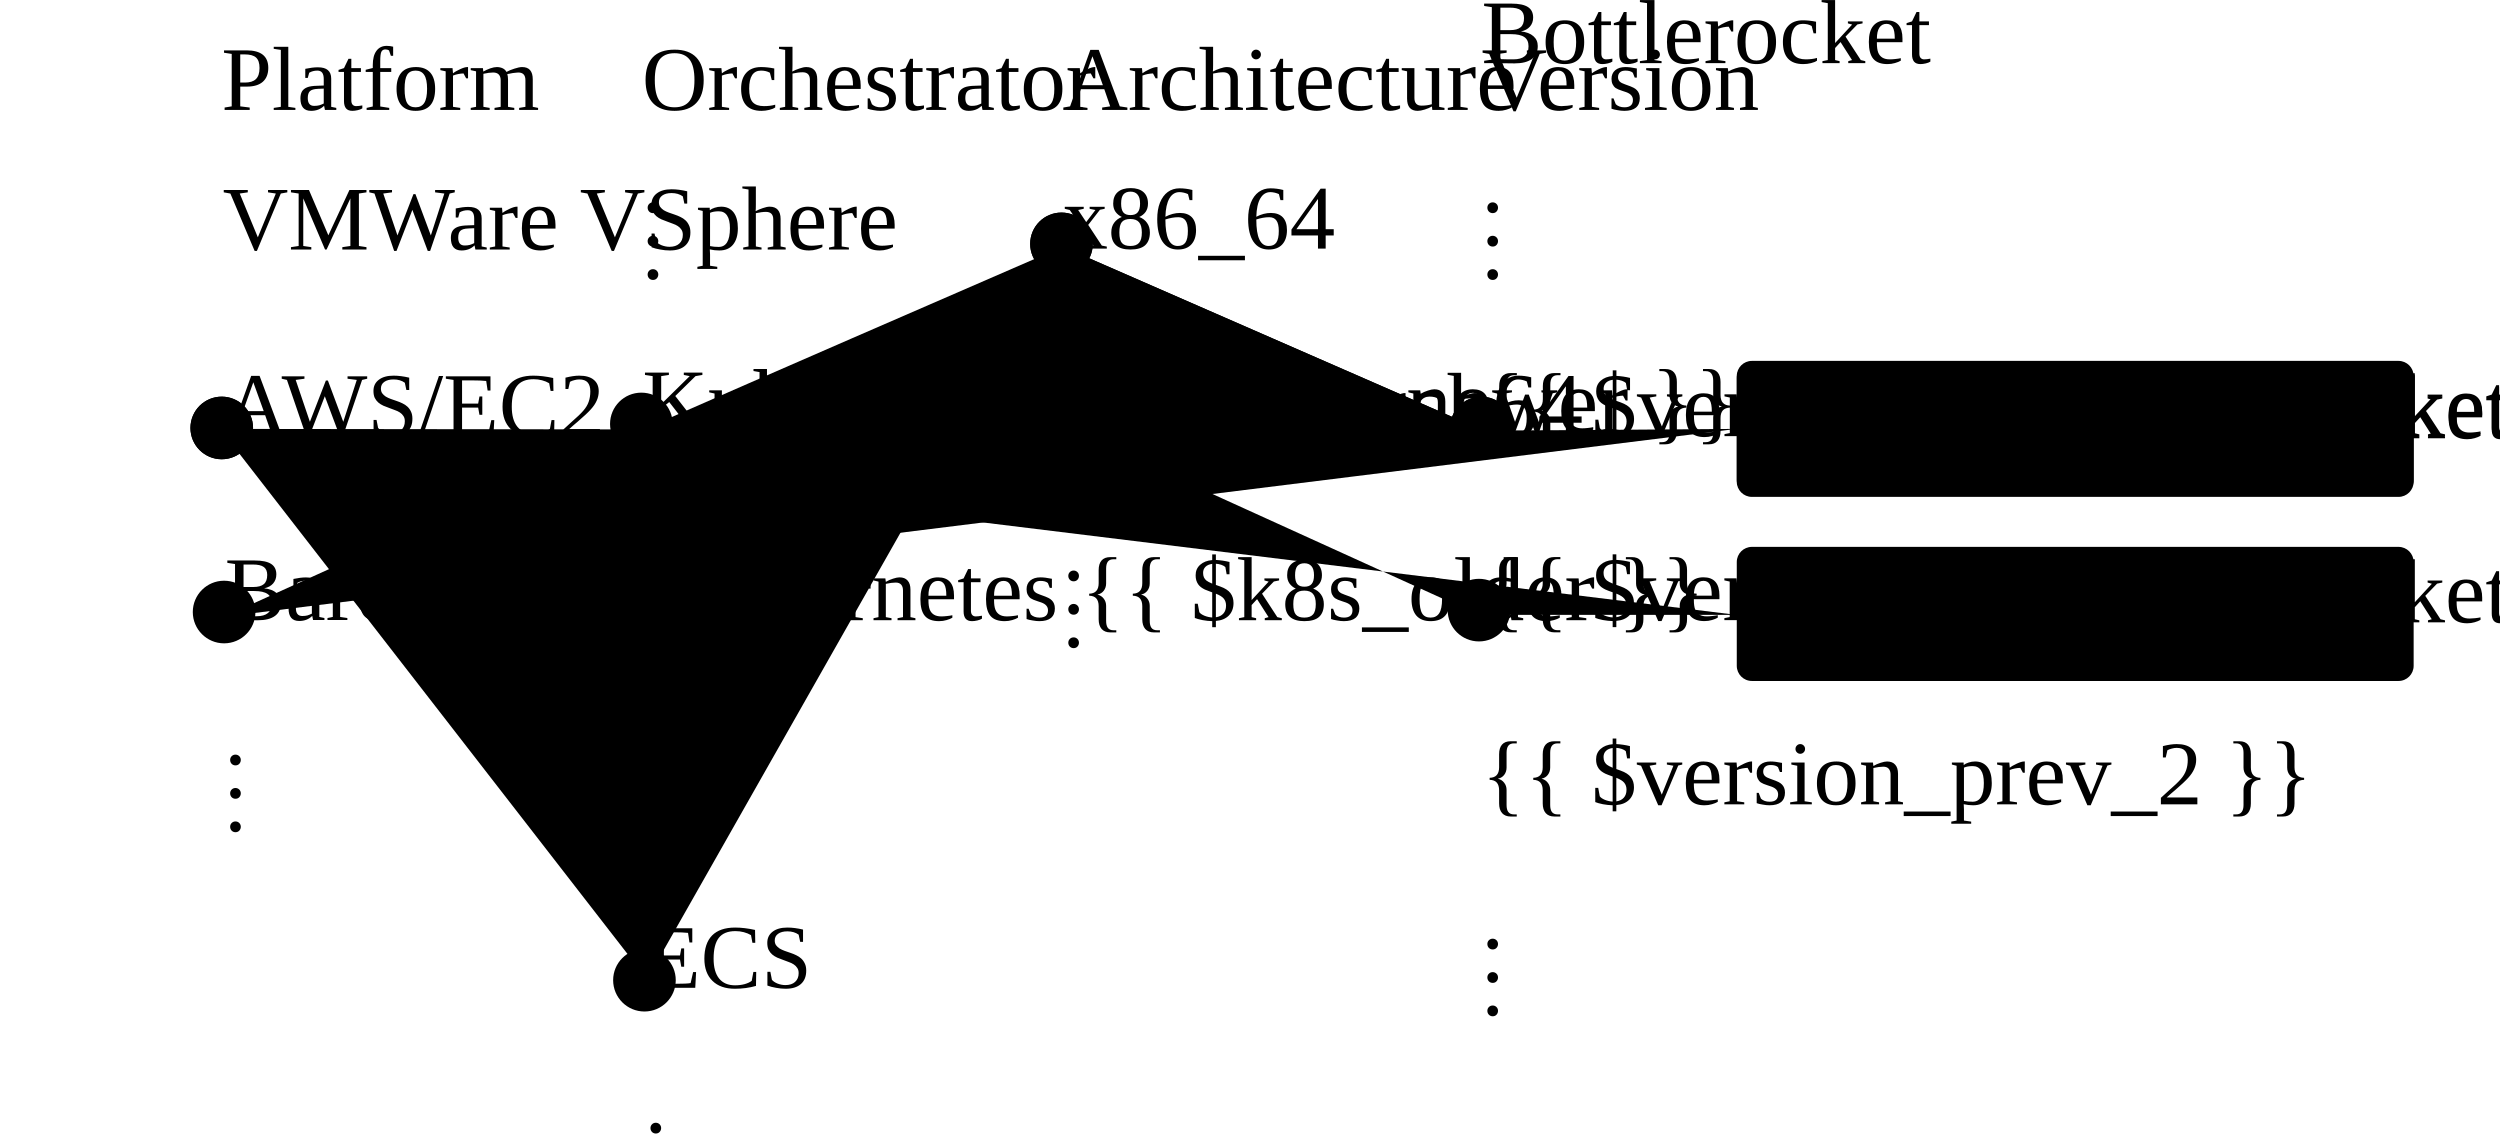
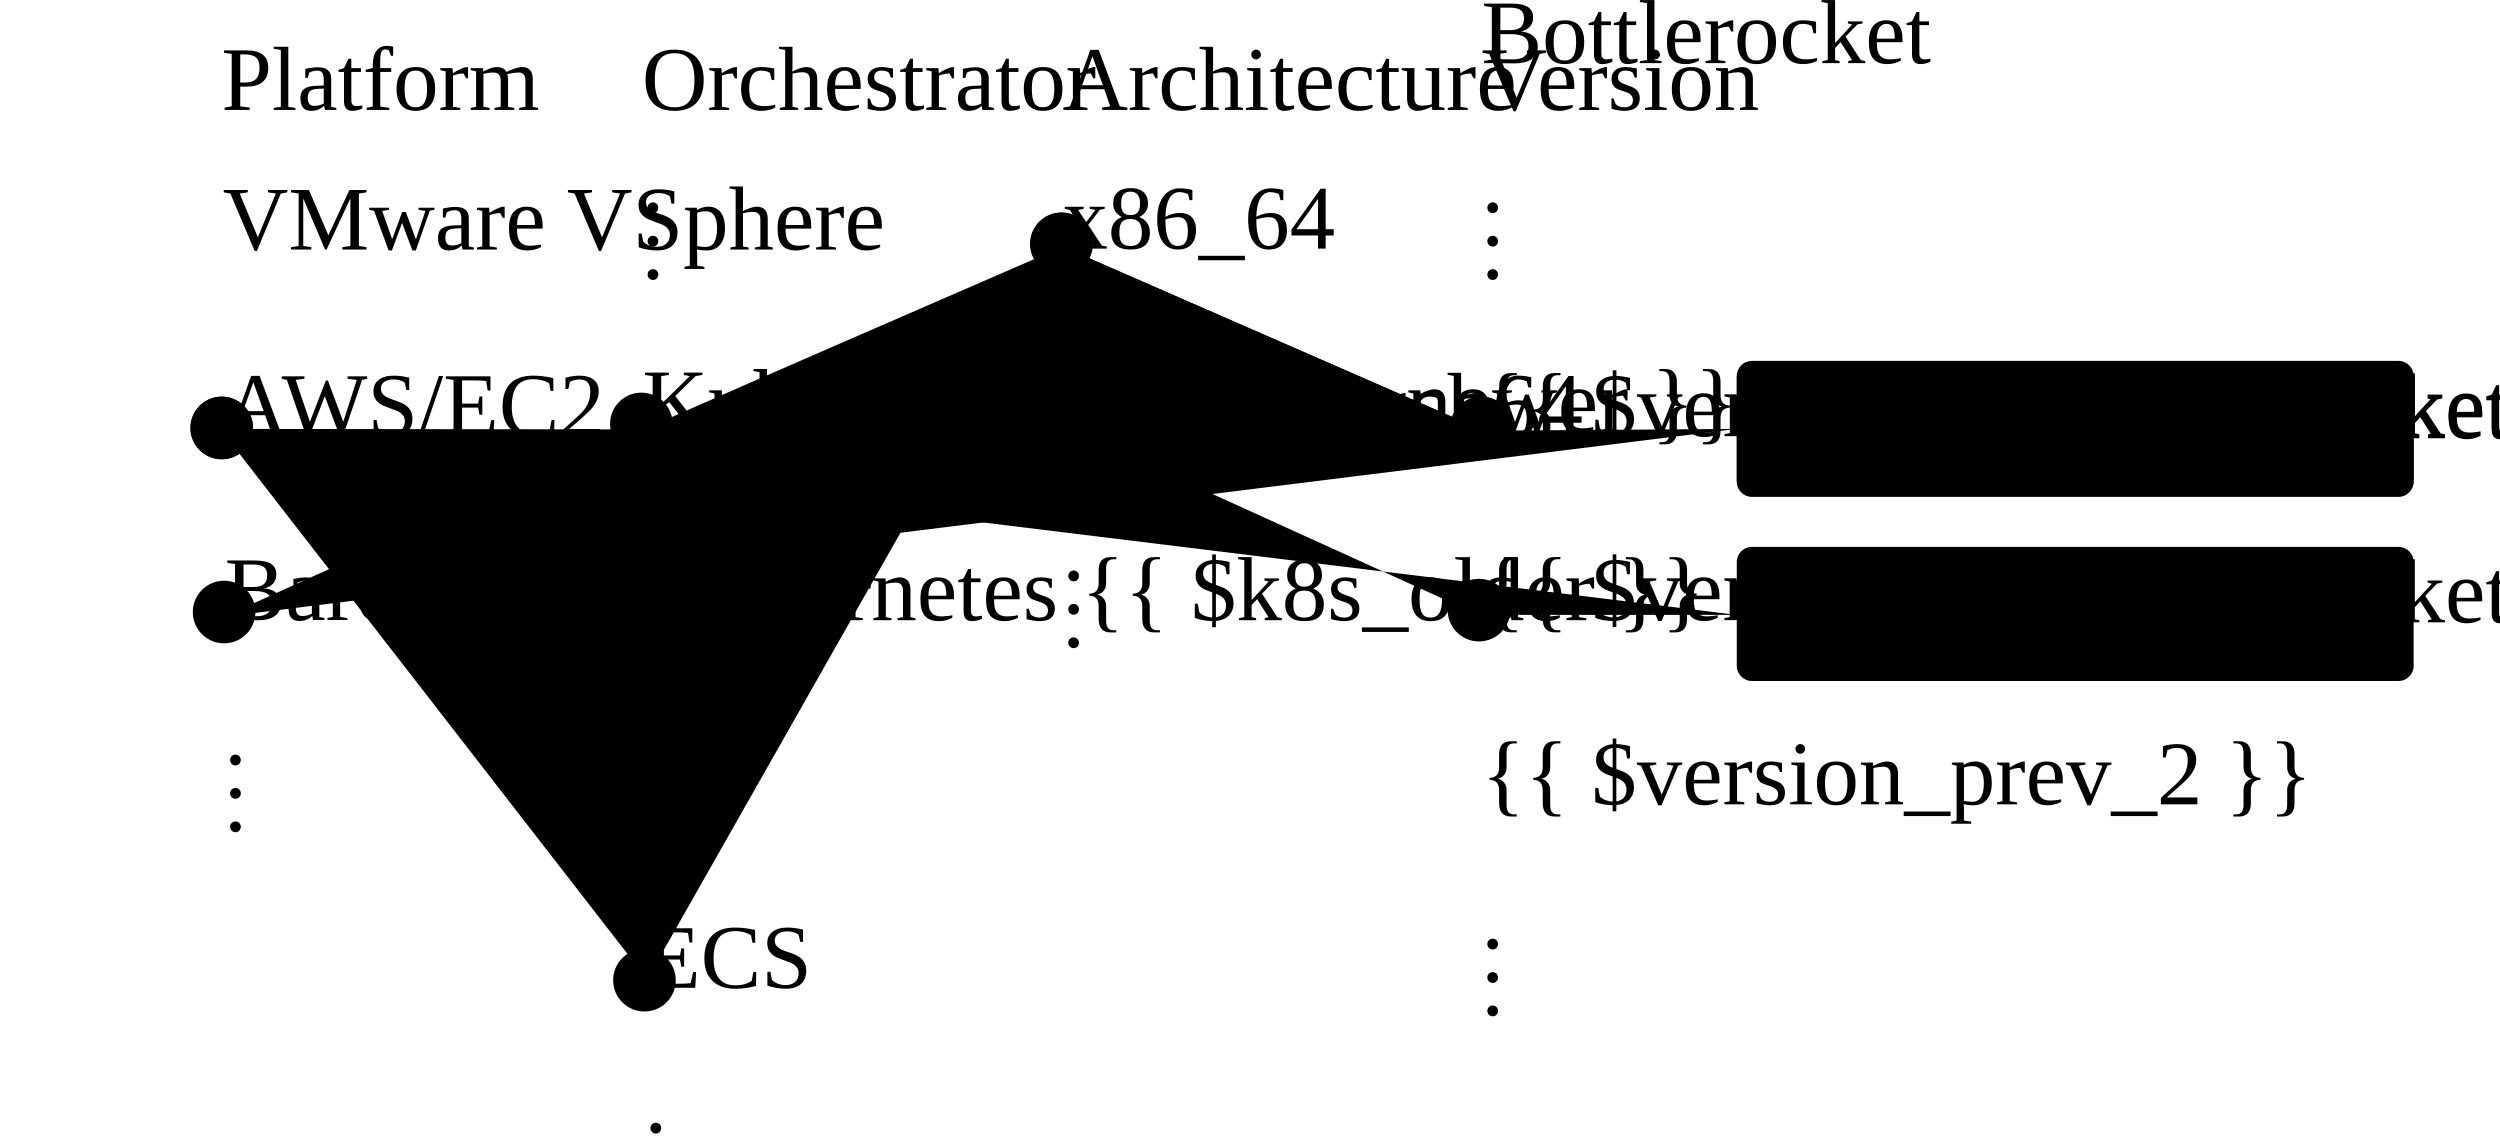
<svg xmlns="http://www.w3.org/2000/svg" width="100%" viewBox="0 0 330 150" version="1.1" id="svg3585" class="variant_animation white_base" aria-describedby="VariantDiagramDescription">
  <defs id="defs3582" />
  <g id="grid_layer" style="display:none">
    <rect class="grid_position" id="rect6034" width="52.857" height="21.293" x="3.153" y="70.141" rx="4.172" />
    <rect class="grid_position" id="rect6036" width="52.857" height="21.293" x="3.153" y="94.44" rx="4.172" />
    <rect class="grid_position" id="rect6038" width="52.857" height="21.293" x="3.404" y="118.739" rx="4.172" />
    <rect class="grid_position" id="rect6142" width="52.857" height="21.293" x="58.472" y="70.141" rx="4.172" />
    <rect class="grid_position" id="rect6144" width="52.857" height="21.293" x="113.79" y="70.141" rx="4.172" />
    <rect class="grid_position" id="rect6146" width="52.857" height="21.293" x="169.108" y="70.141" rx="4.172" />
    <rect class="grid_position" id="rect6148" width="52.857" height="21.293" x="169.108" y="94.44" rx="4.172" />
    <rect class="grid_position" id="rect6150" width="52.857" height="21.293" x="169.108" y="118.739" rx="4.172" />
    <rect class="grid_position" id="rect6152" width="52.857" height="21.293" x="58.472" y="94.44" rx="4.172" />
    <rect class="grid_position" id="rect6154" width="52.857" height="21.293" x="113.79" y="94.44" rx="4.172" />
    <rect class="grid_position" id="rect6156" width="52.857" height="21.293" x="58.639" y="118.739" rx="4.172" />
    <rect class="grid_position" id="rect6158" width="52.857" height="21.293" x="113.874" y="118.739" rx="4.172" />
    <rect class="grid_position" id="rect6016" width="52.857" height="21.293" x="169.108" y="45.341" rx="4.172" />
    <rect class="grid_position" id="rect6018" width="52.857" height="21.293" x="113.686" y="45.341" rx="4.172" />
    <rect class="grid_position" id="rect6020" width="52.857" height="21.293" x="58.264" y="45.341" rx="4.172" />
    <rect class="grid_position" id="rect6022" width="52.857" height="21.293" x="2.842" y="45.842" rx="4.172" />
    <rect class="grid_position" id="rect5655" width="52.857" height="21.293" x="169.108" y="21.543" rx="4.172" />
    <rect class="grid_position" id="rect5657" width="52.857" height="21.293" x="113.686" y="21.543" rx="4.172" />
    <rect class="grid_position" id="rect5659" width="52.857" height="21.293" x="58.264" y="21.543" rx="4.172" />
    <rect class="grid_position" id="rect5661" width="52.857" height="21.293" x="2.842" y="21.543" rx="4.172" />
    <rect class="grid_position" id="rect6339" width="52.857" height="21.293" x="3.404" y="143.038" rx="4.172" />
    <rect class="grid_position" id="rect6341" width="52.857" height="21.293" x="58.639" y="143.038" rx="4.172" />
    <rect class="grid_position" id="rect6343" width="52.857" height="21.293" x="113.874" y="143.038" rx="4.172" />
    <rect class="grid_position" id="rect6347" width="52.857" height="21.293" x="169.108" y="143.038" rx="4.172" />
  </g>
  <g id="k8s_layer" class="variant_layer">
    <path class="variant_connection" d="m 29.059,56.614 56.364,25.051 54.61,-25.552 55.111,25.051 h 34.069" id="path6431" />
    <rect class="variant_outline" id="rect6487" width="89.347" height="17.702" x="229.254" y="72.187" rx="2" />
    <text xml:space="preserve" class="variant_label" x="274.088" y="82.152" id="text6494">
      <tspan id="tspan6490" class="variant_label" x="274.088" y="82.152">bottlerocket-aws-k8s-{{ $k8s_older }}-aarch64-{{ $version_prev_1 }}</tspan>
    </text>
    <circle class="dot" id="path6309" cx="29.27" cy="56.489" r="4.133" />
    <circle class="dot" id="circle6311" cx="84.936" cy="80.788" r="4.133" />
    <circle class="dot" id="circle6313" cx="140.115" cy="56.489" r="4.133" />
    <circle class="dot" id="circle6315" cx="195.226" cy="80.537" r="4.133" />
  </g>
  <g id="ecs_layer" class="variant_layer">
    <path class="variant_connection" d="M 29.059,56.614 85.422,129.261 140.283,32.566 195.895,56.865 h 33.317" id="path6696" />
    <rect class="variant_outline" id="rect6698" width="89.347" height="17.702" x="229.254" y="47.888" rx="2" />
    <text xml:space="preserve" class="variant_label" x="274.088" y="57.853" id="text6704">
      <tspan id="tspan6700" class="variant_label" x="274.088" y="57.853">bottlerocket-aws-ecs-1-x86_64-{{ $version_current }}</tspan>
    </text>
    <circle class="dot" id="circle6706" cx="29.27" cy="56.489" r="4.133" />
    <circle class="dot" id="circle6708" cx="85.067" cy="129.386" r="4.133" />
    <circle class="dot" id="circle6710" cx="140.115" cy="32.19" r="4.133" />
    <circle class="dot" id="circle6712" cx="195.537" cy="56.489" r="4.133" />
  </g>
  <g id="metal_layer" class="variant_layer">
    <path class="variant_connection" d="M 29.56,81.414 C 66.265,64.671 103.282,48.639 140.283,32.566 l 55.612,24.299 33.317,-0.251" id="path6568" />
    <g id="g6694" transform="translate(0,-24.54949)" style="display:inline">
      <rect class="variant_outline" id="rect6570" width="89.347" height="17.702" x="229.254" y="72.187" rx="2" />
      <text xml:space="preserve" class="variant_label" x="274.088" y="82.152" id="text6576">
        <tspan id="tspan6572" class="variant_label" x="274.088" y="82.152">bottlerocket-metal-k8s-{{ $k8s_newer }}-x86_64-{{ $version_current }}</tspan>
      </text>
    </g>
    <circle class="dot" id="circle6578" cx="29.581" cy="80.788" r="4.133" />
    <circle class="dot" id="circle6580" cx="84.659" cy="55.962" r="4.133" />
    <circle class="dot" id="circle6582" cx="140.115" cy="32.19" r="4.133" />
    <circle class="dot" id="circle6584" cx="195.537" cy="56.489" r="4.133" />
  </g>
  <g id="grid_labels">
    <text xml:space="preserve" class="column_heading" x="29.228" y="14.509" id="text4799">
      <tspan id="tspan4797" x="29.228" y="14.509">Platform</tspan>
    </text>
    <text xml:space="preserve" class="column_heading" x="84.715" y="14.509" id="text4807">
      <tspan id="tspan4803" x="84.715" y="14.509">Orchestrator</tspan>
    </text>
    <text xml:space="preserve" class="column_heading" x="140.236" y="14.509" id="text4819">
      <tspan x="140.236" y="14.509" id="tspan4817">Architecture</tspan>
    </text>
    <text xml:space="preserve" class="column_heading" x="195.563" y="8.338" id="text4825">
      <tspan x="195.563" y="8.338" id="tspan6875">Bottlerocket</tspan>
      <tspan x="195.563" y="14.511" id="tspan6879">Version</tspan>
    </text>
    <text xml:space="preserve" class="column_item" x="29.393" y="32.938" id="text5559">
-       <tspan x="29.393" y="32.938" id="tspan5561">VMWare VSphere</tspan>
+       <tspan x="29.393" y="32.938" id="tspan5561">VMware VSphere</tspan>
    </text>
    <text xml:space="preserve" class="column_item" x="29.468" y="57.54" id="text5567">
      <tspan x="29.468" y="57.54" id="tspan5565">AWS/EC2</tspan>
    </text>
    <text xml:space="preserve" class="column_item" x="29.666" y="81.84" id="text5571">
      <tspan x="29.666" y="81.84" id="tspan5569">Bare Metal</tspan>
    </text>
    <text xml:space="preserve" class="column_item" x="84.794" y="57.04" id="text5575">
      <tspan x="84.794" y="57.04" id="tspan5573">Kubernetes {{ $k8s_newer }}</tspan>
    </text>
    <text xml:space="preserve" class="column_item" x="85.15" y="130.388" id="text5579">
      <tspan x="85.15" y="130.388" id="tspan5577">ECS</tspan>
    </text>
    <text xml:space="preserve" class="column_item" x="140.24" y="32.813" id="text5583">
      <tspan x="140.24" y="32.813" id="tspan5581">x86_64</tspan>
    </text>
    <text xml:space="preserve" class="column_item" x="140.312" y="57.54" id="text5587">
      <tspan x="140.312" y="57.54" id="tspan5585">ARM/aarch64</tspan>
    </text>
    <text xml:space="preserve" class="column_item" x="195.552" y="57.57" id="text5591">
      <tspan id="tspan5589" x="195.552" y="57.57">{{ $version_current }}</tspan>
    </text>
    <text xml:space="preserve" class="column_item" x="195.538" y="81.858" id="text5595">
      <tspan x="195.538" y="81.858" id="tspan5597">{{ $version_prev_1 }}</tspan>
    </text>
    <text xml:space="preserve" class="column_item" x="195.538" y="106.168" id="text5603">
      <tspan x="195.538" y="106.168" id="tspan5601">{{ $version_prev_2 }}</tspan>
    </text>
    <text xml:space="preserve" class="column_continue" x="29.581" y="100.859" id="text5607">
      <tspan id="tspan5605" x="29.581" y="100.859">.</tspan>
      <tspan x="29.581" y="105.269" id="tspan5611">.</tspan>
      <tspan x="29.581" y="109.678" id="tspan5613">.</tspan>
      <tspan x="29.581" y="114.088" id="tspan5609" />
    </text>
    <text xml:space="preserve" class="column_continue" x="195.536" y="27.962" id="text5623">
      <tspan id="tspan5615" x="195.536" y="27.962">.</tspan>
      <tspan x="195.536" y="32.372" id="tspan5617">.</tspan>
      <tspan x="195.536" y="36.781" id="tspan5619">.</tspan>
      <tspan x="195.536" y="41.191" id="tspan5621" />
    </text>
    <text xml:space="preserve" class="column_continue" x="195.536" y="125.158" id="text5633">
      <tspan id="tspan5625" x="195.536" y="125.158">.</tspan>
      <tspan x="195.536" y="129.568" id="tspan5627">.</tspan>
      <tspan x="195.536" y="133.977" id="tspan5629">.</tspan>
      <tspan x="195.536" y="138.387" id="tspan5631" />
    </text>
    <text xml:space="preserve" class="column_continue" x="140.217" y="76.56" id="text5643">
      <tspan id="tspan5635" x="140.217" y="76.56">.</tspan>
      <tspan x="140.217" y="80.97" id="tspan5637">.</tspan>
      <tspan x="140.217" y="85.379" id="tspan5639">.</tspan>
      <tspan x="140.217" y="89.789" id="tspan5641" />
    </text>
    <text xml:space="preserve" class="column_continue" x="84.692" y="27.962" id="text5653">
      <tspan id="tspan5645" x="84.692" y="27.962">.</tspan>
      <tspan x="84.692" y="32.372" id="tspan5647">.</tspan>
      <tspan x="84.692" y="36.781" id="tspan5649">.</tspan>
      <tspan x="84.692" y="41.191" id="tspan5651" />
    </text>
    <text xml:space="preserve" class="column_continue" x="85.066" y="149.457" id="text6361">
      <tspan id="tspan6353" x="85.066" y="149.457">.</tspan>
      <tspan x="85.066" y="153.867" id="tspan6355">.</tspan>
      <tspan x="85.066" y="158.276" id="tspan6357">.</tspan>
      <tspan x="85.066" y="162.686" id="tspan6359" />
    </text>
    <text xml:space="preserve" class="column_item" x="85.035" y="81.866" id="text6365">
      <tspan x="85.035" y="81.866" id="tspan6363">Kubernetes {{ $k8s_older }}</tspan>
    </text>
    <text xml:space="preserve" class="column_continue" x="84.899" y="100.859" id="text6375">
      <tspan id="tspan6367" x="84.899" y="100.859">.</tspan>
      <tspan x="84.899" y="105.269" id="tspan6369">.</tspan>
      <tspan x="84.899" y="109.678" id="tspan6371">.</tspan>
      <tspan x="84.899" y="114.088" id="tspan6373" />
    </text>
  </g>
</svg>
